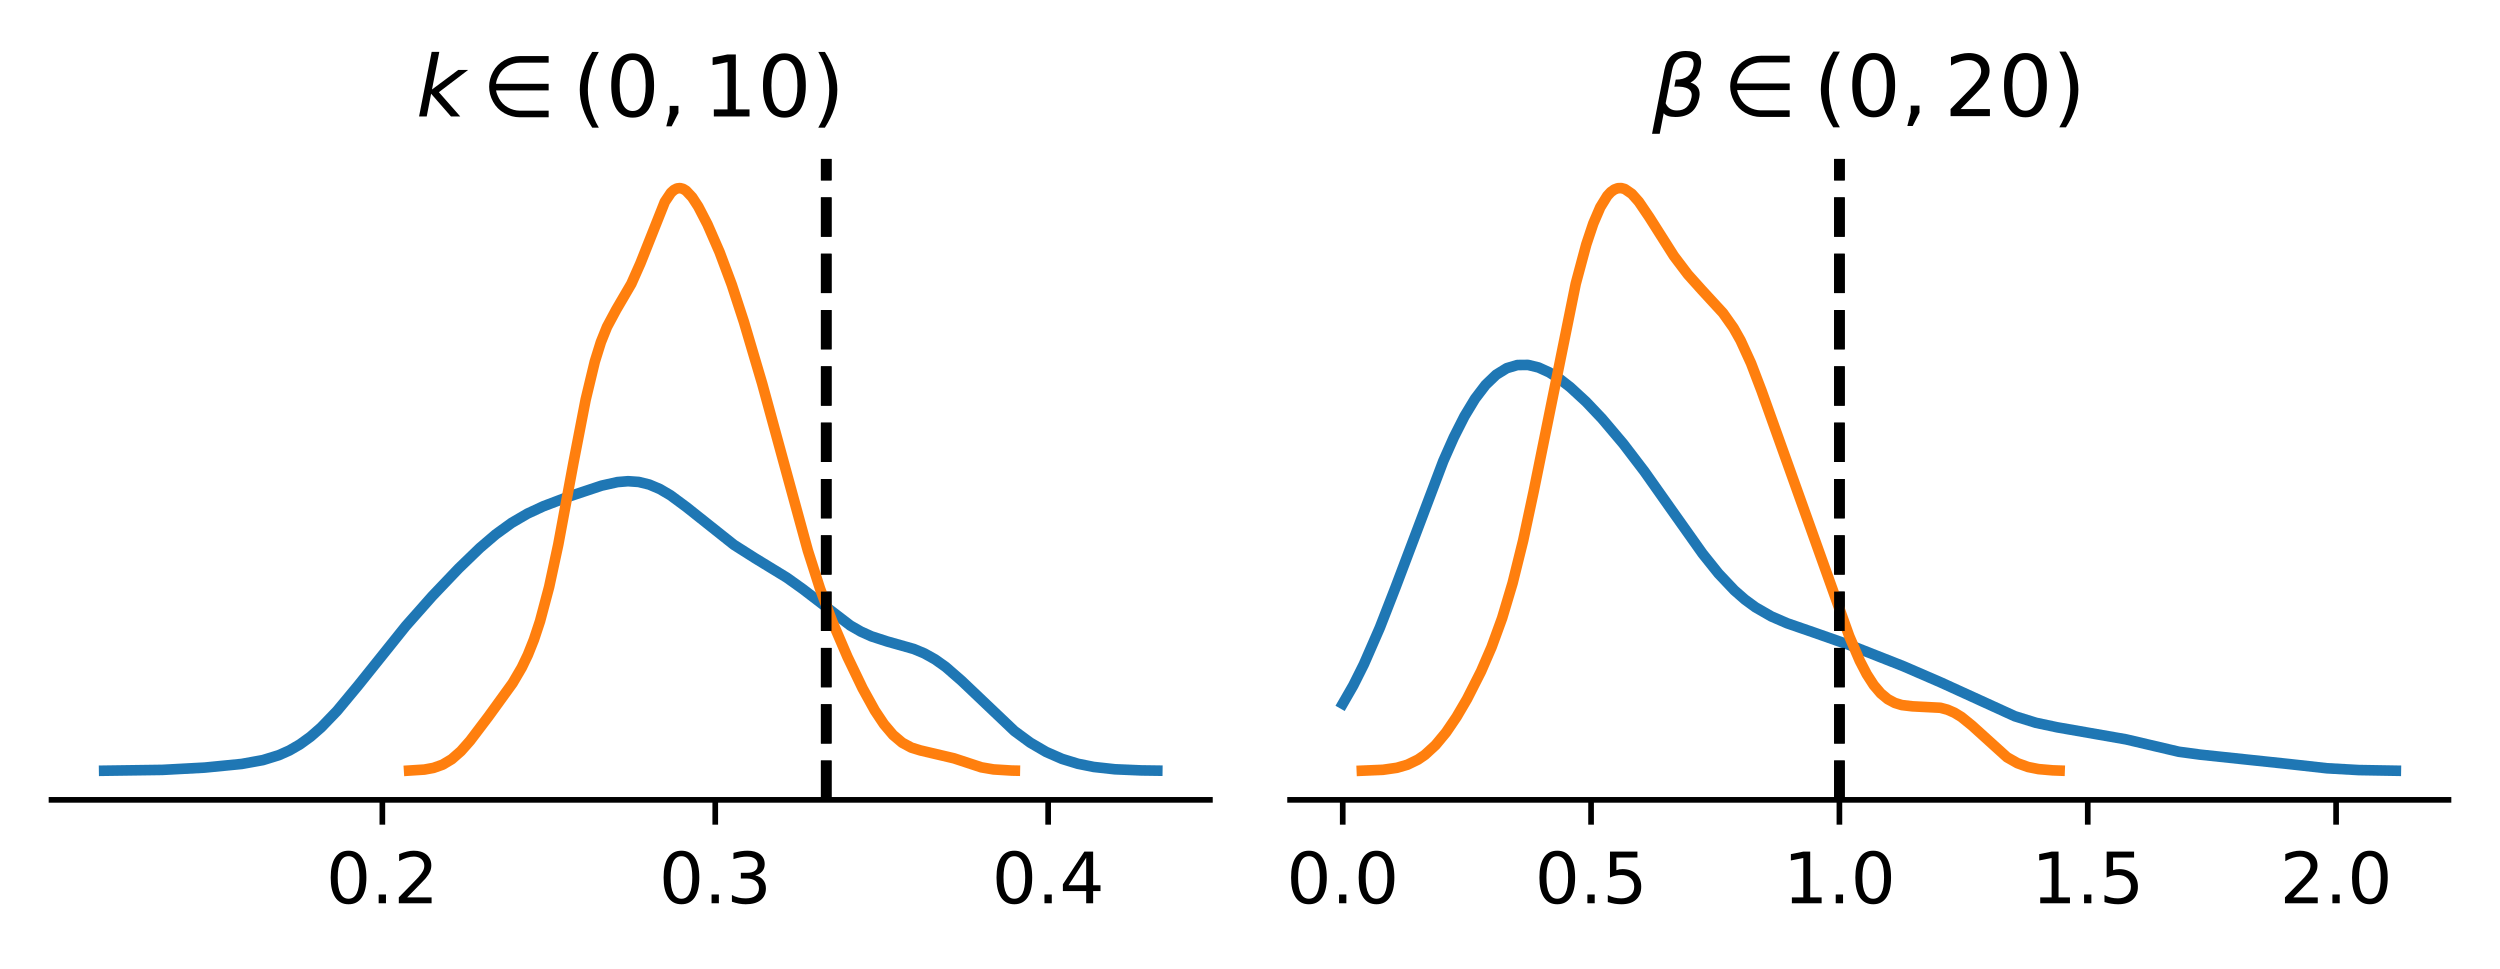
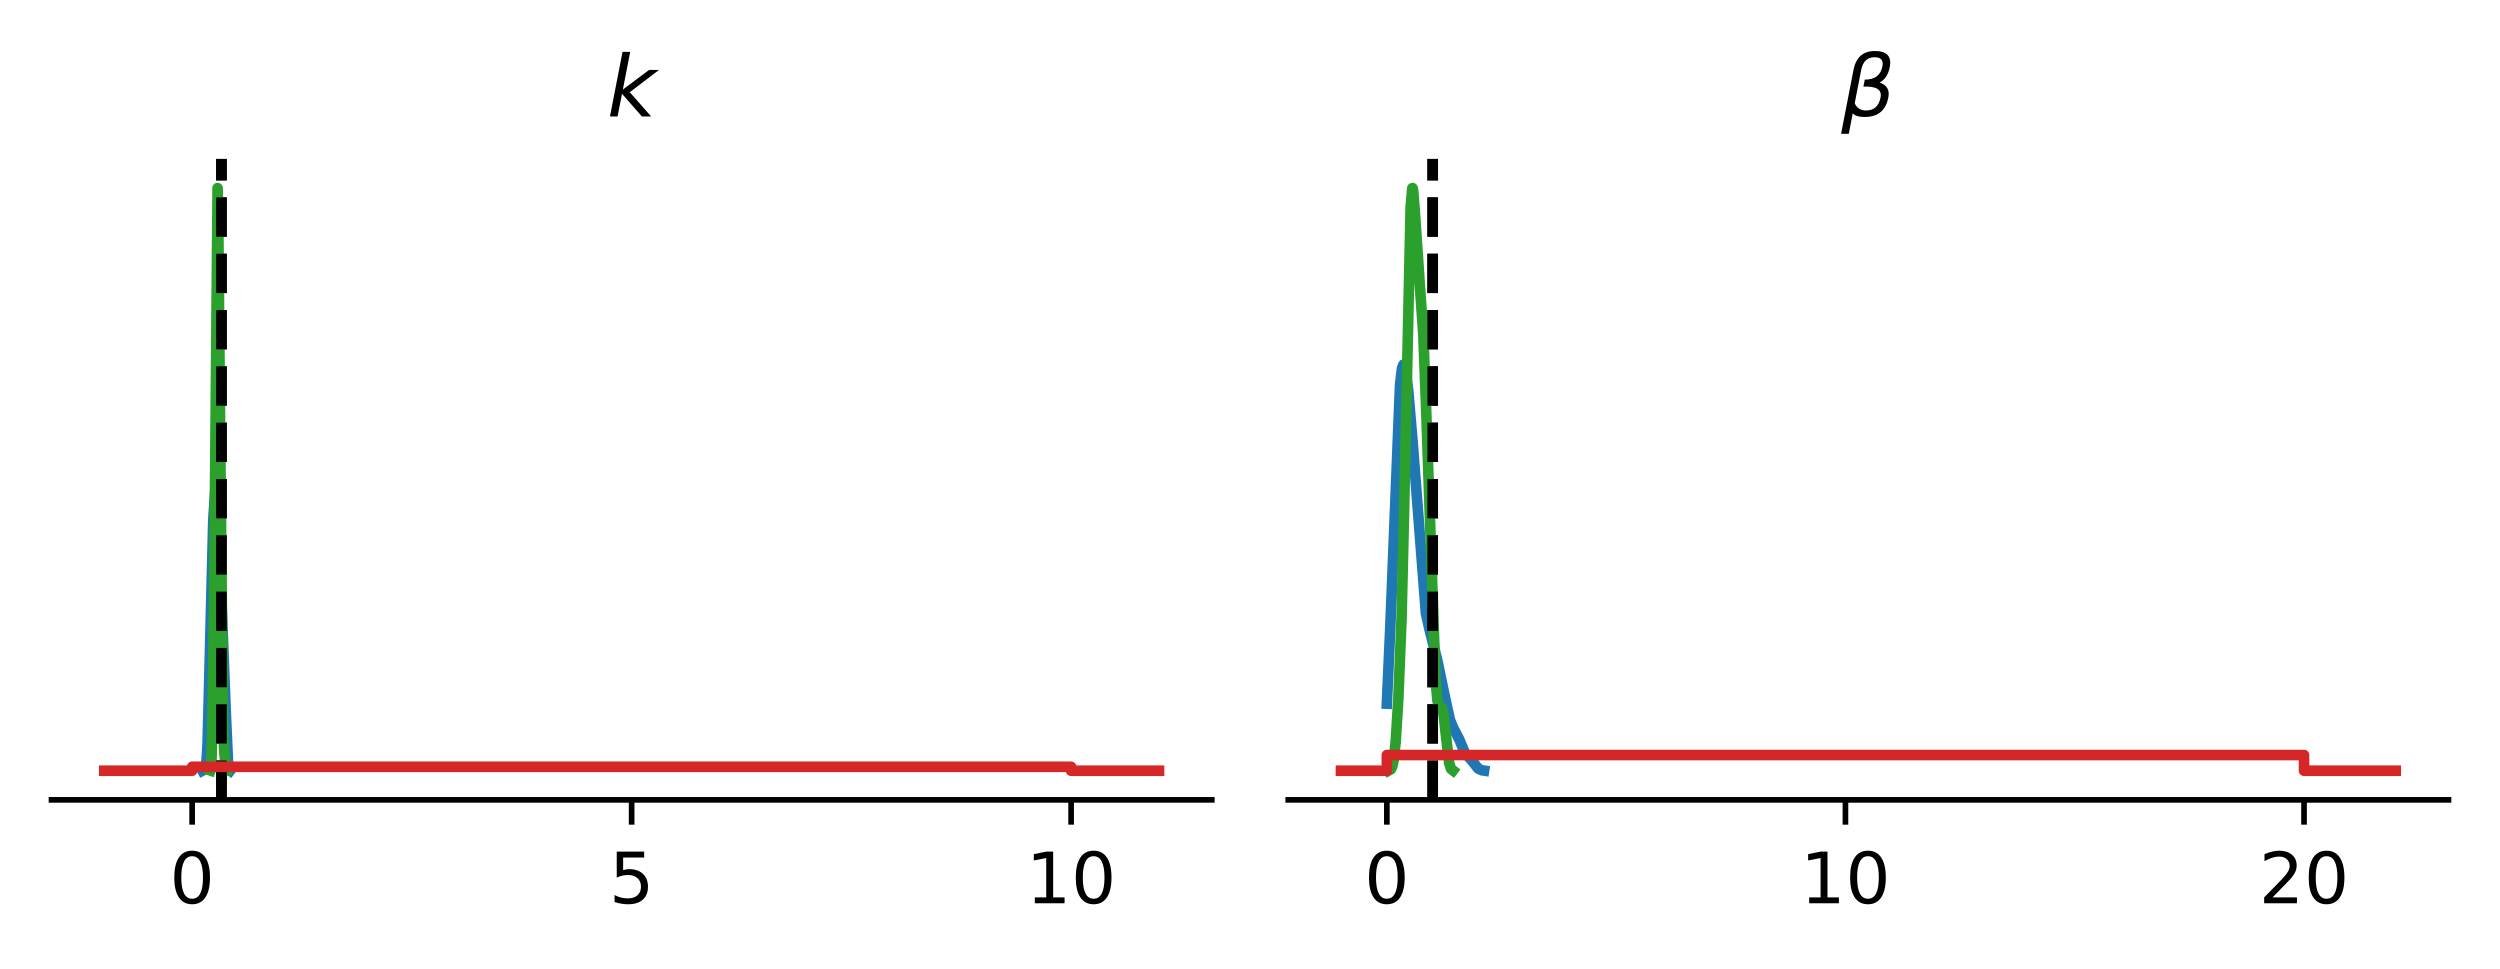
<svg xmlns="http://www.w3.org/2000/svg" xmlns:xlink="http://www.w3.org/1999/xlink" height="500pt" version="1.1" viewBox="0 0 352.8 136.8" width="1290pt">
  <defs>
    <style type="text/css">
*{stroke-linecap:butt;stroke-linejoin:round;}
  </style>
  </defs>
  <g id="figure_1">
    <g id="patch_1">
-       <path d="M 0 136.8 L 352.8 136.8 L 352.8 0 L 0 0 z " style="fill:none;" />
+       <path d="M 0 136.8  L 352.8 136.8  L 352.8 0  L 0 0  z " style="fill:none;" />
    </g>
    <g id="axes_1">
      <g id="patch_2">
-         <path d="M 7.2 112.922 L 170.741 112.922 L 170.741 22.44 L 7.2 22.44 z " style="fill:none;" />
+         <path d="M 7.2 112.922  L 171 112.922  L 171 22.44  L 7.2 22.44  z " style="fill:none;" />
      </g>
      <g id="matplotlib.axis_1">
        <g id="xtick_1">
          <g id="line2d_1">
            <defs>
-               <path d="M 0 0 L 0 3.5 " id="mcfa874c37a" style="stroke:#000000;stroke-width:0.8;" />
+               <path d="M 0 0  L 0 3.5  " id="m3e95597f21" style="stroke:#000000;stroke-width:0.8;" />
            </defs>
            <g>
-               <use style="stroke:#000000;stroke-width:0.8;" x="53.908" xlink:href="#mcfa874c37a" y="112.922" />
+               <use style="stroke:#000000;stroke-width:0.8;" x="27.055" xlink:href="#m3e95597f21" y="112.922" />
            </g>
          </g>
          <g id="text_1">
            <defs>
-               <path d="M 31.781 66.406 Q 24.172 66.406 20.328 58.906 Q 16.5 51.422 16.5 36.375 Q 16.5 21.391 20.328 13.891 Q 24.172 6.391 31.781 6.391 Q 39.453 6.391 43.281 13.891 Q 47.125 21.391 47.125 36.375 Q 47.125 51.422 43.281 58.906 Q 39.453 66.406 31.781 66.406 z M 31.781 74.219 Q 44.047 74.219 50.516 64.516 Q 56.984 54.828 56.984 36.375 Q 56.984 17.969 50.516 8.266 Q 44.047 -1.422 31.781 -1.422 Q 19.531 -1.422 13.062 8.266 Q 6.594 17.969 6.594 36.375 Q 6.594 54.828 13.062 64.516 Q 19.531 74.219 31.781 74.219 z " id="DejaVuSans-48" />
-               <path d="M 10.688 12.406 L 21 12.406 L 21 0 L 10.688 0 z " id="DejaVuSans-46" />
-               <path d="M 19.188 8.297 L 53.609 8.297 L 53.609 0 L 7.328 0 L 7.328 8.297 Q 12.938 14.109 22.625 23.891 Q 32.328 33.688 34.812 36.531 Q 39.547 41.844 41.422 45.531 Q 43.312 49.219 43.312 52.781 Q 43.312 58.594 39.234 62.25 Q 35.156 65.922 28.609 65.922 Q 23.969 65.922 18.812 64.312 Q 13.672 62.703 7.812 59.422 L 7.812 69.391 Q 13.766 71.781 18.938 73 Q 24.125 74.219 28.422 74.219 Q 39.75 74.219 46.484 68.547 Q 53.219 62.891 53.219 53.422 Q 53.219 48.922 51.531 44.891 Q 49.859 40.875 45.406 35.406 Q 44.188 33.984 37.641 27.219 Q 31.109 20.453 19.188 8.297 z " id="DejaVuSans-50" />
+               <path d="M 31.781 66.406  Q 24.172 66.406 20.328 58.906  Q 16.5 51.422 16.5 36.375  Q 16.5 21.391 20.328 13.891  Q 24.172 6.391 31.781 6.391  Q 39.453 6.391 43.281 13.891  Q 47.125 21.391 47.125 36.375  Q 47.125 51.422 43.281 58.906  Q 39.453 66.406 31.781 66.406  z M 31.781 74.219  Q 44.047 74.219 50.516 64.516  Q 56.984 54.828 56.984 36.375  Q 56.984 17.969 50.516 8.266  Q 44.047 -1.422 31.781 -1.422  Q 19.531 -1.422 13.062 8.266  Q 6.594 17.969 6.594 36.375  Q 6.594 54.828 13.062 64.516  Q 19.531 74.219 31.781 74.219  z " id="DejaVuSans-48" />
            </defs>
-             <g transform="translate(45.95634 127.5203)scale(0.1 -0.1)">
+             <g transform="translate(23.87329 127.5203)scale(0.1 -0.1)">
              <use xlink:href="#DejaVuSans-48" />
-               <use x="63.623" xlink:href="#DejaVuSans-46" />
-               <use x="95.41" xlink:href="#DejaVuSans-50" />
            </g>
          </g>
        </g>
        <g id="xtick_2">
          <g id="line2d_2">
            <g>
-               <use style="stroke:#000000;stroke-width:0.8;" x="100.906" xlink:href="#mcfa874c37a" y="112.922" />
+               <use style="stroke:#000000;stroke-width:0.8;" x="89.1" xlink:href="#m3e95597f21" y="112.922" />
            </g>
          </g>
          <g id="text_2">
            <defs>
-               <path d="M 40.578 39.312 Q 47.656 37.797 51.625 33 Q 55.609 28.219 55.609 21.188 Q 55.609 10.406 48.188 4.484 Q 40.766 -1.422 27.094 -1.422 Q 22.516 -1.422 17.656 -0.516 Q 12.797 0.391 7.625 2.203 L 7.625 11.719 Q 11.719 9.328 16.594 8.109 Q 21.484 6.891 26.812 6.891 Q 36.078 6.891 40.938 10.547 Q 45.797 14.203 45.797 21.188 Q 45.797 27.641 41.281 31.266 Q 36.766 34.906 28.719 34.906 L 20.219 34.906 L 20.219 43.016 L 29.109 43.016 Q 36.375 43.016 40.234 45.922 Q 44.094 48.828 44.094 54.297 Q 44.094 59.906 40.109 62.906 Q 36.141 65.922 28.719 65.922 Q 24.656 65.922 20.016 65.031 Q 15.375 64.156 9.812 62.312 L 9.812 71.094 Q 15.438 72.656 20.344 73.438 Q 25.25 74.219 29.594 74.219 Q 40.828 74.219 47.359 69.109 Q 53.906 64.016 53.906 55.328 Q 53.906 49.266 50.438 45.094 Q 46.969 40.922 40.578 39.312 z " id="DejaVuSans-51" />
+               <path d="M 10.797 72.906  L 49.516 72.906  L 49.516 64.594  L 19.828 64.594  L 19.828 46.734  Q 21.969 47.469 24.109 47.828  Q 26.266 48.188 28.422 48.188  Q 40.625 48.188 47.75 41.5  Q 54.891 34.812 54.891 23.391  Q 54.891 11.625 47.562 5.094  Q 40.234 -1.422 26.906 -1.422  Q 22.312 -1.422 17.547 -0.641  Q 12.797 0.141 7.719 1.703  L 7.719 11.625  Q 12.109 9.234 16.797 8.062  Q 21.484 6.891 26.703 6.891  Q 35.156 6.891 40.078 11.328  Q 45.016 15.766 45.016 23.391  Q 45.016 31 40.078 35.438  Q 35.156 39.891 26.703 39.891  Q 22.75 39.891 18.812 39.016  Q 14.891 38.141 10.797 36.281  z " id="DejaVuSans-53" />
            </defs>
-             <g transform="translate(92.95417 127.5203)scale(0.1 -0.1)">
-               <use xlink:href="#DejaVuSans-48" />
-               <use x="63.623" xlink:href="#DejaVuSans-46" />
-               <use x="95.41" xlink:href="#DejaVuSans-51" />
+             <g transform="translate(85.91875 127.5203)scale(0.1 -0.1)">
+               <use xlink:href="#DejaVuSans-53" />
            </g>
          </g>
        </g>
        <g id="xtick_3">
          <g id="line2d_3">
            <g>
-               <use style="stroke:#000000;stroke-width:0.8;" x="147.904" xlink:href="#mcfa874c37a" y="112.922" />
+               <use style="stroke:#000000;stroke-width:0.8;" x="151.145" xlink:href="#m3e95597f21" y="112.922" />
            </g>
          </g>
          <g id="text_3">
            <defs>
-               <path d="M 37.797 64.312 L 12.891 25.391 L 37.797 25.391 z M 35.203 72.906 L 47.609 72.906 L 47.609 25.391 L 58.016 25.391 L 58.016 17.188 L 47.609 17.188 L 47.609 0 L 37.797 0 L 37.797 17.188 L 4.891 17.188 L 4.891 26.703 z " id="DejaVuSans-52" />
+               <path d="M 12.406 8.297  L 28.516 8.297  L 28.516 63.922  L 10.984 60.406  L 10.984 69.391  L 28.422 72.906  L 38.281 72.906  L 38.281 8.297  L 54.391 8.297  L 54.391 0  L 12.406 0  z " id="DejaVuSans-49" />
            </defs>
-             <g transform="translate(139.952 127.5203)scale(0.1 -0.1)">
-               <use xlink:href="#DejaVuSans-48" />
-               <use x="63.623" xlink:href="#DejaVuSans-46" />
-               <use x="95.41" xlink:href="#DejaVuSans-52" />
+             <g transform="translate(144.783 127.5203)scale(0.1 -0.1)">
+               <use xlink:href="#DejaVuSans-49" />
+               <use x="63.623" xlink:href="#DejaVuSans-48" />
            </g>
          </g>
        </g>
      </g>
      <g id="matplotlib.axis_2" />
      <g id="line2d_4">
-         <path clip-path="url(#p9ce4c66f68)" d="M 14.634 108.809 L 22.852 108.691 L 28.829 108.367 L 34.058 107.851 L 37.047 107.308 L 39.288 106.616 L 40.782 105.951 L 42.277 105.086 L 43.771 104.002 L 45.265 102.698 L 47.506 100.368 L 50.495 96.769 L 57.219 88.379 L 60.954 84.159 L 64.69 80.239 L 67.678 77.355 L 69.919 75.44 L 72.161 73.818 L 74.402 72.511 L 76.643 71.471 L 80.379 70.056 L 84.862 68.561 L 87.103 68.06 L 88.597 67.935 L 90.091 68.04 L 91.585 68.406 L 93.08 69.039 L 94.574 69.916 L 96.815 71.572 L 103.539 76.915 L 106.528 78.813 L 111.01 81.551 L 113.252 83.153 L 119.975 88.309 L 121.47 89.168 L 122.964 89.842 L 125.205 90.568 L 128.941 91.626 L 130.435 92.252 L 131.929 93.086 L 133.423 94.145 L 135.665 96.095 L 143.136 103.199 L 145.377 104.847 L 147.618 106.155 L 149.86 107.137 L 152.101 107.827 L 154.342 108.277 L 157.331 108.606 L 161.066 108.765 L 163.308 108.797 L 163.308 108.797 " style="fill:none;stroke:#1f77b4;stroke-linecap:square;stroke-width:1.5;" />
+         <path clip-path="url(#p11d29f57aa)" d="M 28.499 108.802  L 28.716 108.684  L 28.914 108.24  L 29.091 107.301  L 29.229 105.079  L 29.446 96.764  L 30.038 73.344  L 30.373 68.358  L 30.452 67.932  L 30.492 68.037  L 30.59 69.446  L 31.833 101.231  L 32.129 107.82  L 32.326 108.716  L 32.425 108.79  L 32.425 108.79  " style="fill:none;stroke:#1f77b4;stroke-linecap:square;stroke-width:1.5;" />
      </g>
      <g id="line2d_5">
-         <path clip-path="url(#p9ce4c66f68)" d="M 116.572 112.922 L 116.572 22.44 " style="fill:none;stroke:#000000;stroke-dasharray:5.55,2.4;stroke-dashoffset:0;stroke-width:1.5;" />
+         <path clip-path="url(#p11d29f57aa)" d="M 31.191 112.922  L 31.191 22.44  " style="fill:none;stroke:#000000;stroke-dasharray:5.55,2.4;stroke-dashoffset:0;stroke-width:1.5;" />
      </g>
      <g id="line2d_6">
-         <path clip-path="url(#p9ce4c66f68)" d="M 57.688 108.786 L 59.837 108.647 L 61.126 108.41 L 62.415 107.953 L 63.704 107.182 L 64.993 106.051 L 66.282 104.595 L 68.861 101.191 L 72.298 96.444 L 73.587 94.246 L 74.447 92.455 L 75.306 90.302 L 76.166 87.704 L 77.455 82.858 L 78.744 76.875 L 80.892 65.304 L 82.611 56.414 L 83.9 51.054 L 84.76 48.298 L 85.619 46.156 L 86.908 43.749 L 89.057 40.07 L 90.346 37.16 L 93.784 28.502 L 94.643 27.219 L 95.073 26.825 L 95.503 26.604 L 95.932 26.553 L 96.362 26.665 L 96.792 26.928 L 97.651 27.847 L 98.511 29.172 L 99.8 31.662 L 101.519 35.598 L 103.237 40.196 L 104.956 45.454 L 107.534 54.164 L 110.542 65.168 L 113.98 77.734 L 115.699 83.114 L 117.418 87.721 L 119.566 92.729 L 121.715 97.199 L 123.434 100.307 L 124.723 102.242 L 126.012 103.764 L 127.301 104.853 L 128.59 105.547 L 129.879 105.946 L 134.606 107.058 L 138.474 108.331 L 140.192 108.625 L 142.771 108.786 L 143.2 108.795 L 143.2 108.795 " style="fill:none;stroke:#ff7f0e;stroke-linecap:square;stroke-width:1.5;" />
+         <path clip-path="url(#p11d29f57aa)" d="M 29.636 108.779  L 29.704 108.58  L 29.784 107.471  L 29.943 100.607  L 30.135 86.215  L 30.646 26.553  L 30.657 26.665  L 30.737 30.78  L 30.986 58.775  L 31.406 102.235  L 31.599 106.344  L 31.894 108.788  L 31.894 108.788  " style="fill:none;stroke:#2ca02c;stroke-linecap:square;stroke-width:1.5;" />
      </g>
      <g id="line2d_7">
-         <path clip-path="url(#p9ce4c66f68)" d="M 116.572 112.922 L 116.572 22.44 " style="fill:none;stroke:#000000;stroke-dasharray:5.55,2.4;stroke-dashoffset:0;stroke-width:1.5;" />
+         <path clip-path="url(#p11d29f57aa)" d="M 31.191 112.922  L 31.191 22.44  " style="fill:none;stroke:#000000;stroke-dasharray:5.55,2.4;stroke-dashoffset:0;stroke-width:1.5;" />
+       </g>
+       <g id="line2d_8">
+         <path clip-path="url(#p11d29f57aa)" d="M 14.645 108.809  L 16.15 108.809  L 17.654 108.809  L 19.158 108.809  L 20.662 108.809  L 22.166 108.809  L 23.67 108.809  L 25.174 108.809  L 26.679 108.809  L 27.055 108.809  L 27.055 108.254  L 27.055 108.254  L 28.183 108.254  L 29.687 108.254  L 31.191 108.254  L 32.695 108.254  L 34.199 108.254  L 35.703 108.254  L 37.207 108.254  L 38.712 108.254  L 40.216 108.254  L 41.72 108.254  L 43.224 108.254  L 44.728 108.254  L 46.232 108.254  L 47.736 108.254  L 49.24 108.254  L 50.745 108.254  L 52.249 108.254  L 53.753 108.254  L 55.257 108.254  L 56.761 108.254  L 58.265 108.254  L 59.769 108.254  L 61.274 108.254  L 62.778 108.254  L 64.282 108.254  L 65.786 108.254  L 67.29 108.254  L 68.794 108.254  L 70.298 108.254  L 71.802 108.254  L 73.307 108.254  L 74.811 108.254  L 76.315 108.254  L 77.819 108.254  L 79.323 108.254  L 80.827 108.254  L 82.331 108.254  L 83.836 108.254  L 85.34 108.254  L 86.844 108.254  L 88.348 108.254  L 89.852 108.254  L 91.356 108.254  L 92.86 108.254  L 94.364 108.254  L 95.869 108.254  L 97.373 108.254  L 98.877 108.254  L 100.381 108.254  L 101.885 108.254  L 103.389 108.254  L 104.893 108.254  L 106.398 108.254  L 107.902 108.254  L 109.406 108.254  L 110.91 108.254  L 112.414 108.254  L 113.918 108.254  L 115.422 108.254  L 116.926 108.254  L 118.431 108.254  L 119.935 108.254  L 121.439 108.254  L 122.943 108.254  L 124.447 108.254  L 125.951 108.254  L 127.455 108.254  L 128.96 108.254  L 130.464 108.254  L 131.968 108.254  L 133.472 108.254  L 134.976 108.254  L 136.48 108.254  L 137.984 108.254  L 139.488 108.254  L 140.993 108.254  L 142.497 108.254  L 144.001 108.254  L 145.505 108.254  L 147.009 108.254  L 148.513 108.254  L 150.017 108.254  L 151.145 108.254  L 151.145 108.254  L 151.145 108.809  L 151.521 108.809  L 153.026 108.809  L 154.53 108.809  L 156.034 108.809  L 157.538 108.809  L 159.042 108.809  L 160.546 108.809  L 162.05 108.809  L 163.555 108.809  " style="fill:none;stroke:#d62728;stroke-linecap:square;stroke-width:1.5;" />
      </g>
      <g id="patch_3">
-         <path d="M 7.2 112.922 L 170.741 112.922 " style="fill:none;stroke:#000000;stroke-linecap:square;stroke-linejoin:miter;stroke-width:0.8;" />
+         <path d="M 7.2 112.922  L 171 112.922  " style="fill:none;stroke:#000000;stroke-linecap:square;stroke-linejoin:miter;stroke-width:0.8;" />
      </g>
      <g id="text_4">
        <defs>
-           <path d="M 18.312 75.984 L 27.297 75.984 L 18.703 31.688 L 49.516 54.688 L 61.188 54.688 L 26.812 28.516 L 51.906 0 L 41.016 0 L 17.672 26.703 L 12.5 0 L 3.516 0 z " id="DejaVuSans-Oblique-107" />
-           <path d="M 16.75 30.609 Q 17.094 27 20.172 21.141 Q 23.781 14.359 30.609 10.547 Q 37.312 6.844 44.531 6.781 L 78.562 6.781 L 78.562 -0.984 L 44.531 -0.984 Q 35.156 -0.984 26.484 3.844 Q 17.828 8.688 13.188 17.281 Q 8.547 25.875 8.547 35.016 Q 8.547 44.047 13.188 52.641 Q 17.828 61.234 26.484 66.109 Q 35.156 71 44.531 71 L 78.562 71 L 78.562 63.234 L 44.531 63.234 Q 37.312 63.188 30.609 59.422 Q 23.828 55.562 20.172 48.828 Q 17.047 42.969 16.609 38.422 L 78.562 38.422 L 78.562 30.609 z " id="DejaVuSans-8712" />
-           <path d="M 31 75.875 Q 24.469 64.656 21.281 53.656 Q 18.109 42.672 18.109 31.391 Q 18.109 20.125 21.312 9.062 Q 24.516 -2 31 -13.188 L 23.188 -13.188 Q 15.875 -1.703 12.234 9.375 Q 8.594 20.453 8.594 31.391 Q 8.594 42.281 12.203 53.312 Q 15.828 64.359 23.188 75.875 z " id="DejaVuSans-40" />
-           <path d="M 11.719 12.406 L 22.016 12.406 L 22.016 4 L 14.016 -11.625 L 7.719 -11.625 L 11.719 4 z " id="DejaVuSans-44" />
-           <path d="M 12.406 8.297 L 28.516 8.297 L 28.516 63.922 L 10.984 60.406 L 10.984 69.391 L 28.422 72.906 L 38.281 72.906 L 38.281 8.297 L 54.391 8.297 L 54.391 0 L 12.406 0 z " id="DejaVuSans-49" />
-           <path d="M 8.016 75.875 L 15.828 75.875 Q 23.141 64.359 26.781 53.312 Q 30.422 42.281 30.422 31.391 Q 30.422 20.453 26.781 9.375 Q 23.141 -1.703 15.828 -13.188 L 8.016 -13.188 Q 14.5 -2 17.703 9.062 Q 20.906 20.125 20.906 31.391 Q 20.906 42.672 17.703 53.656 Q 14.5 64.656 8.016 75.875 z " id="DejaVuSans-41" />
+           <path d="M 18.312 75.984  L 27.297 75.984  L 18.703 31.688  L 49.516 54.688  L 61.188 54.688  L 26.812 28.516  L 51.906 0  L 41.016 0  L 17.672 26.703  L 12.5 0  L 3.516 0  z " id="DejaVuSans-Oblique-107" />
        </defs>
-         <g transform="translate(58.67063 16.44)scale(0.12 -0.12)">
+         <g transform="translate(85.62 16.44)scale(0.12 -0.12)">
          <use transform="translate(0 0.015625)" xlink:href="#DejaVuSans-Oblique-107" />
-           <use transform="translate(77.39258 0.015625)" xlink:href="#DejaVuSans-8712" />
-           <use transform="translate(183.9844 0.015625)" xlink:href="#DejaVuSans-40" />
-           <use transform="translate(222.998 0.015625)" xlink:href="#DejaVuSans-48" />
-           <use transform="translate(286.6211 0.015625)" xlink:href="#DejaVuSans-44" />
-           <use transform="translate(337.8906 0.015625)" xlink:href="#DejaVuSans-49" />
-           <use transform="translate(401.5137 0.015625)" xlink:href="#DejaVuSans-48" />
-           <use transform="translate(465.1367 0.015625)" xlink:href="#DejaVuSans-41" />
        </g>
      </g>
    </g>
    <g id="axes_2">
      <g id="patch_4">
-         <path d="M 182.059 112.922 L 345.6 112.922 L 345.6 22.44 L 182.059 22.44 z " style="fill:none;" />
+         <path d="M 181.8 112.922  L 345.6 112.922  L 345.6 22.44  L 181.8 22.44  z " style="fill:none;" />
      </g>
      <g id="matplotlib.axis_3">
        <g id="xtick_4">
-           <g id="line2d_8">
+           <g id="line2d_9">
            <g>
-               <use style="stroke:#000000;stroke-width:0.8;" x="189.492" xlink:href="#mcfa874c37a" y="112.922" />
+               <use style="stroke:#000000;stroke-width:0.8;" x="195.72" xlink:href="#m3e95597f21" y="112.922" />
            </g>
          </g>
          <g id="text_5">
-             <g transform="translate(181.5409 127.5203)scale(0.1 -0.1)">
+             <g transform="translate(192.5385 127.5203)scale(0.1 -0.1)">
              <use xlink:href="#DejaVuSans-48" />
-               <use x="63.623" xlink:href="#DejaVuSans-46" />
-               <use x="95.41" xlink:href="#DejaVuSans-48" />
            </g>
          </g>
        </g>
        <g id="xtick_5">
-           <g id="line2d_9">
+           <g id="line2d_10">
            <g>
-               <use style="stroke:#000000;stroke-width:0.8;" x="224.552" xlink:href="#mcfa874c37a" y="112.922" />
+               <use style="stroke:#000000;stroke-width:0.8;" x="260.463" xlink:href="#m3e95597f21" y="112.922" />
            </g>
          </g>
          <g id="text_6">
-             <defs>
-               <path d="M 10.797 72.906 L 49.516 72.906 L 49.516 64.594 L 19.828 64.594 L 19.828 46.734 Q 21.969 47.469 24.109 47.828 Q 26.266 48.188 28.422 48.188 Q 40.625 48.188 47.75 41.5 Q 54.891 34.812 54.891 23.391 Q 54.891 11.625 47.562 5.094 Q 40.234 -1.422 26.906 -1.422 Q 22.312 -1.422 17.547 -0.641 Q 12.797 0.141 7.719 1.703 L 7.719 11.625 Q 12.109 9.234 16.797 8.062 Q 21.484 6.891 26.703 6.891 Q 35.156 6.891 40.078 11.328 Q 45.016 15.766 45.016 23.391 Q 45.016 31 40.078 35.438 Q 35.156 39.891 26.703 39.891 Q 22.75 39.891 18.812 39.016 Q 14.891 38.141 10.797 36.281 z " id="DejaVuSans-53" />
-             </defs>
-             <g transform="translate(216.6008 127.5203)scale(0.1 -0.1)">
-               <use xlink:href="#DejaVuSans-48" />
-               <use x="63.623" xlink:href="#DejaVuSans-46" />
-               <use x="95.41" xlink:href="#DejaVuSans-53" />
+             <g transform="translate(254.1003 127.5203)scale(0.1 -0.1)">
+               <use xlink:href="#DejaVuSans-49" />
+               <use x="63.623" xlink:href="#DejaVuSans-48" />
            </g>
          </g>
        </g>
        <g id="xtick_6">
-           <g id="line2d_10">
+           <g id="line2d_11">
            <g>
-               <use style="stroke:#000000;stroke-width:0.8;" x="259.612" xlink:href="#mcfa874c37a" y="112.922" />
+               <use style="stroke:#000000;stroke-width:0.8;" x="325.206" xlink:href="#m3e95597f21" y="112.922" />
            </g>
          </g>
          <g id="text_7">
-             <g transform="translate(251.6608 127.5203)scale(0.1 -0.1)">
-               <use xlink:href="#DejaVuSans-49" />
-               <use x="63.623" xlink:href="#DejaVuSans-46" />
-               <use x="95.41" xlink:href="#DejaVuSans-48" />
-             </g>
-           </g>
-         </g>
-         <g id="xtick_7">
-           <g id="line2d_11">
-             <g>
-               <use style="stroke:#000000;stroke-width:0.8;" x="294.672" xlink:href="#mcfa874c37a" y="112.922" />
-             </g>
-           </g>
-           <g id="text_8">
-             <g transform="translate(286.7207 127.5203)scale(0.1 -0.1)">
-               <use xlink:href="#DejaVuSans-49" />
-               <use x="63.623" xlink:href="#DejaVuSans-46" />
-               <use x="95.41" xlink:href="#DejaVuSans-53" />
-             </g>
-           </g>
-         </g>
-         <g id="xtick_8">
-           <g id="line2d_12">
-             <g>
-               <use style="stroke:#000000;stroke-width:0.8;" x="329.732" xlink:href="#mcfa874c37a" y="112.922" />
-             </g>
-           </g>
-           <g id="text_9">
-             <g transform="translate(321.7807 127.5203)scale(0.1 -0.1)">
+             <defs>
+               <path d="M 19.188 8.297  L 53.609 8.297  L 53.609 0  L 7.328 0  L 7.328 8.297  Q 12.938 14.109 22.625 23.891  Q 32.328 33.688 34.812 36.531  Q 39.547 41.844 41.422 45.531  Q 43.312 49.219 43.312 52.781  Q 43.312 58.594 39.234 62.25  Q 35.156 65.922 28.609 65.922  Q 23.969 65.922 18.812 64.312  Q 13.672 62.703 7.812 59.422  L 7.812 69.391  Q 13.766 71.781 18.938 73  Q 24.125 74.219 28.422 74.219  Q 39.75 74.219 46.484 68.547  Q 53.219 62.891 53.219 53.422  Q 53.219 48.922 51.531 44.891  Q 49.859 40.875 45.406 35.406  Q 44.188 33.984 37.641 27.219  Q 31.109 20.453 19.188 8.297  z " id="DejaVuSans-50" />
+             </defs>
+             <g transform="translate(318.8434 127.5203)scale(0.1 -0.1)">
              <use xlink:href="#DejaVuSans-50" />
-               <use x="63.623" xlink:href="#DejaVuSans-46" />
-               <use x="95.41" xlink:href="#DejaVuSans-48" />
+               <use x="63.623" xlink:href="#DejaVuSans-48" />
            </g>
          </g>
        </g>
      </g>
      <g id="matplotlib.axis_4" />
+       <g id="line2d_12">
+         <path clip-path="url(#p035eb8257f)" d="M 195.72 99.343  L 196.203 88.616  L 197.582 54.331  L 197.858 51.974  L 198.065 51.471  L 198.203 51.651  L 198.41 52.556  L 198.755 55.316  L 199.376 62.631  L 201.238 86.627  L 201.721 88.78  L 202.825 93.158  L 203.86 98.118  L 204.618 101.603  L 205.101 102.788  L 205.929 104.363  L 206.757 106.342  L 207.24 106.837  L 207.792 107.46  L 208.619 108.506  L 209.102 108.74  L 209.447 108.791  L 209.447 108.791  " style="fill:none;stroke:#1f77b4;stroke-linecap:square;stroke-width:1.5;" />
+       </g>
      <g id="line2d_13">
-         <path clip-path="url(#p4c2aa6cd9f)" d="M 189.492 99.359 L 190.987 96.758 L 192.481 93.77 L 194.722 88.63 L 196.963 82.877 L 203.687 65.092 L 205.182 61.721 L 206.676 58.769 L 208.17 56.296 L 209.664 54.337 L 211.158 52.903 L 212.653 51.98 L 214.147 51.534 L 215.641 51.519 L 217.135 51.881 L 218.63 52.562 L 220.124 53.509 L 221.618 54.672 L 223.859 56.738 L 226.101 59.105 L 229.089 62.639 L 232.077 66.552 L 235.813 71.842 L 240.296 78.167 L 242.537 80.965 L 244.778 83.336 L 246.272 84.645 L 247.767 85.74 L 250.008 87.027 L 252.249 87.998 L 255.985 89.289 L 261.215 91.129 L 268.686 94.075 L 273.915 96.341 L 284.375 101.116 L 287.363 102.045 L 290.352 102.68 L 300.064 104.38 L 307.535 106.132 L 310.523 106.536 L 323.224 107.881 L 328.454 108.466 L 332.937 108.717 L 338.166 108.809 L 338.166 108.809 " style="fill:none;stroke:#1f77b4;stroke-linecap:square;stroke-width:1.5;" />
+         <path clip-path="url(#p035eb8257f)" d="M 202.194 112.922  L 202.194 22.44  " style="fill:none;stroke:#000000;stroke-dasharray:5.55,2.4;stroke-dashoffset:0;stroke-width:1.5;" />
      </g>
      <g id="line2d_14">
-         <path clip-path="url(#p4c2aa6cd9f)" d="M 259.612 112.922 L 259.612 22.44 " style="fill:none;stroke:#000000;stroke-dasharray:5.55,2.4;stroke-dashoffset:0;stroke-width:1.5;" />
+         <path clip-path="url(#p035eb8257f)" d="M 195.969 108.788  L 196.289 108.612  L 196.472 108.258  L 196.7 107.223  L 196.975 104.629  L 197.34 98.667  L 197.797 87.255  L 198.163 71.774  L 199.077 29.255  L 199.305 26.572  L 199.351 26.553  L 199.443 26.965  L 199.671 29.902  L 200.494 41.989  L 200.859 47.129  L 201.225 56.571  L 202.596 95.991  L 202.87 98.988  L 203.099 99.669  L 203.556 100.021  L 203.739 100.882  L 204.059 103.836  L 204.516 107.73  L 204.79 108.563  L 205.064 108.773  L 205.064 108.773  " style="fill:none;stroke:#2ca02c;stroke-linecap:square;stroke-width:1.5;" />
      </g>
      <g id="line2d_15">
-         <path clip-path="url(#p4c2aa6cd9f)" d="M 192.193 108.806 L 195.163 108.679 L 197.143 108.394 L 198.628 107.96 L 200.113 107.24 L 201.103 106.56 L 202.588 105.196 L 204.073 103.407 L 205.558 101.22 L 207.043 98.683 L 209.023 94.776 L 210.508 91.345 L 211.993 87.268 L 213.477 82.307 L 214.962 76.32 L 216.447 69.379 L 222.387 40.056 L 223.872 34.522 L 224.862 31.561 L 225.852 29.255 L 226.842 27.65 L 227.337 27.115 L 227.832 26.757 L 228.327 26.572 L 228.822 26.553 L 229.317 26.688 L 230.307 27.368 L 231.297 28.488 L 232.782 30.677 L 236.247 36.145 L 238.227 38.758 L 240.207 40.965 L 243.177 44.195 L 244.662 46.295 L 245.652 48.05 L 247.137 51.293 L 248.622 55.181 L 260.997 89.806 L 262.482 93.283 L 263.472 95.191 L 264.462 96.726 L 265.452 97.888 L 266.442 98.707 L 267.432 99.237 L 268.422 99.541 L 269.907 99.717 L 273.867 99.922 L 274.857 100.189 L 275.847 100.618 L 276.837 101.223 L 278.321 102.426 L 283.271 106.905 L 284.756 107.748 L 286.241 108.283 L 287.726 108.581 L 289.706 108.755 L 290.696 108.791 L 290.696 108.791 " style="fill:none;stroke:#ff7f0e;stroke-linecap:square;stroke-width:1.5;" />
+         <path clip-path="url(#p035eb8257f)" d="M 202.194 112.922  L 202.194 22.44  " style="fill:none;stroke:#000000;stroke-dasharray:5.55,2.4;stroke-dashoffset:0;stroke-width:1.5;" />
      </g>
      <g id="line2d_16">
-         <path clip-path="url(#p4c2aa6cd9f)" d="M 259.612 112.922 L 259.612 22.44 " style="fill:none;stroke:#000000;stroke-dasharray:5.55,2.4;stroke-dashoffset:0;stroke-width:1.5;" />
+         <path clip-path="url(#p035eb8257f)" d="M 189.245 108.809  L 190.75 108.809  L 192.254 108.809  L 193.758 108.809  L 195.262 108.809  L 195.72 108.809  L 195.72 106.596  L 195.72 106.596  L 196.766 106.596  L 198.27 106.596  L 199.774 106.596  L 201.279 106.596  L 202.783 106.596  L 204.287 106.596  L 205.791 106.596  L 207.295 106.596  L 208.799 106.596  L 210.303 106.596  L 211.807 106.596  L 213.312 106.596  L 214.816 106.596  L 216.32 106.596  L 217.824 106.596  L 219.328 106.596  L 220.832 106.596  L 222.336 106.596  L 223.84 106.596  L 225.345 106.596  L 226.849 106.596  L 228.353 106.596  L 229.857 106.596  L 231.361 106.596  L 232.865 106.596  L 234.369 106.596  L 235.874 106.596  L 237.378 106.596  L 238.882 106.596  L 240.386 106.596  L 241.89 106.596  L 243.394 106.596  L 244.898 106.596  L 246.402 106.596  L 247.907 106.596  L 249.411 106.596  L 250.915 106.596  L 252.419 106.596  L 253.923 106.596  L 255.427 106.596  L 256.931 106.596  L 258.436 106.596  L 259.94 106.596  L 261.444 106.596  L 262.948 106.596  L 264.452 106.596  L 265.956 106.596  L 267.46 106.596  L 268.964 106.596  L 270.469 106.596  L 271.973 106.596  L 273.477 106.596  L 274.981 106.596  L 276.485 106.596  L 277.989 106.596  L 279.493 106.596  L 280.998 106.596  L 282.502 106.596  L 284.006 106.596  L 285.51 106.596  L 287.014 106.596  L 288.518 106.596  L 290.022 106.596  L 291.526 106.596  L 293.031 106.596  L 294.535 106.596  L 296.039 106.596  L 297.543 106.596  L 299.047 106.596  L 300.551 106.596  L 302.055 106.596  L 303.56 106.596  L 305.064 106.596  L 306.568 106.596  L 308.072 106.596  L 309.576 106.596  L 311.08 106.596  L 312.584 106.596  L 314.088 106.596  L 315.593 106.596  L 317.097 106.596  L 318.601 106.596  L 320.105 106.596  L 321.609 106.596  L 323.113 106.596  L 324.617 106.596  L 325.206 106.596  L 325.206 106.596  L 325.206 108.809  L 326.121 108.809  L 327.626 108.809  L 329.13 108.809  L 330.634 108.809  L 332.138 108.809  L 333.642 108.809  L 335.146 108.809  L 336.65 108.809  L 338.155 108.809  " style="fill:none;stroke:#d62728;stroke-linecap:square;stroke-width:1.5;" />
      </g>
      <g id="patch_5">
-         <path d="M 182.059 112.922 L 345.6 112.922 " style="fill:none;stroke:#000000;stroke-linecap:square;stroke-linejoin:miter;stroke-width:0.8;" />
+         <path d="M 181.8 112.922  L 345.6 112.922  " style="fill:none;stroke:#000000;stroke-linecap:square;stroke-linejoin:miter;stroke-width:0.8;" />
      </g>
-       <g id="text_10">
+       <g id="text_8">
        <defs>
-           <path d="M 13.625 3.375 L 8.938 -20.797 L -0.094 -20.797 L 14.5 54.344 Q 18.844 76.609 39.656 76.609 Q 60.75 76.609 57.172 57.812 Q 54.734 44.438 45.219 39.547 Q 58.016 35.156 55.516 22.125 Q 51.125 -1.078 27.484 -1.031 Q 17.141 -0.984 13.625 3.375 z M 15.922 15.094 Q 19.672 6.594 29.297 6.641 Q 43.359 6.641 46.344 21.969 Q 49.031 35.75 26.172 34.672 L 27.781 42.969 Q 45.453 42.672 48.531 58.594 Q 50.641 69.344 39.203 69.281 Q 26.422 69.281 23.484 54.047 z " id="DejaVuSans-Oblique-946" />
+           <path d="M 13.625 3.375  L 8.938 -20.797  L -0.094 -20.797  L 14.5 54.344  Q 18.844 76.609 39.656 76.609  Q 60.75 76.609 57.172 57.812  Q 54.734 44.438 45.219 39.547  Q 58.016 35.156 55.516 22.125  Q 51.125 -1.078 27.484 -1.031  Q 17.141 -0.984 13.625 3.375  z M 15.922 15.094  Q 19.672 6.594 29.297 6.641  Q 43.359 6.641 46.344 21.969  Q 49.031 35.75 26.172 34.672  L 27.781 42.969  Q 45.453 42.672 48.531 58.594  Q 50.641 69.344 39.203 69.281  Q 26.422 69.281 23.484 54.047  z " id="DejaVuSans-Oblique-946" />
        </defs>
-         <g transform="translate(233.1694 16.44)scale(0.12 -0.12)">
+         <g transform="translate(259.86 16.44)scale(0.12 -0.12)">
          <use transform="translate(0 0.390625)" xlink:href="#DejaVuSans-Oblique-946" />
-           <use transform="translate(83.30078 0.390625)" xlink:href="#DejaVuSans-8712" />
-           <use transform="translate(189.8926 0.390625)" xlink:href="#DejaVuSans-40" />
-           <use transform="translate(228.9062 0.390625)" xlink:href="#DejaVuSans-48" />
-           <use transform="translate(292.5293 0.390625)" xlink:href="#DejaVuSans-44" />
-           <use transform="translate(343.7988 0.390625)" xlink:href="#DejaVuSans-50" />
-           <use transform="translate(407.4219 0.390625)" xlink:href="#DejaVuSans-48" />
-           <use transform="translate(471.0449 0.390625)" xlink:href="#DejaVuSans-41" />
        </g>
      </g>
    </g>
  </g>
  <defs>
-     <clipPath id="p9ce4c66f68">
-       <rect height="90.482" width="163.541" x="7.2" y="22.44" />
+     <clipPath id="p11d29f57aa">
+       <rect height="90.482" width="163.8" x="7.2" y="22.44" />
    </clipPath>
-     <clipPath id="p4c2aa6cd9f">
-       <rect height="90.482" width="163.541" x="182.059" y="22.44" />
+     <clipPath id="p035eb8257f">
+       <rect height="90.482" width="163.8" x="181.8" y="22.44" />
    </clipPath>
  </defs>
</svg>
